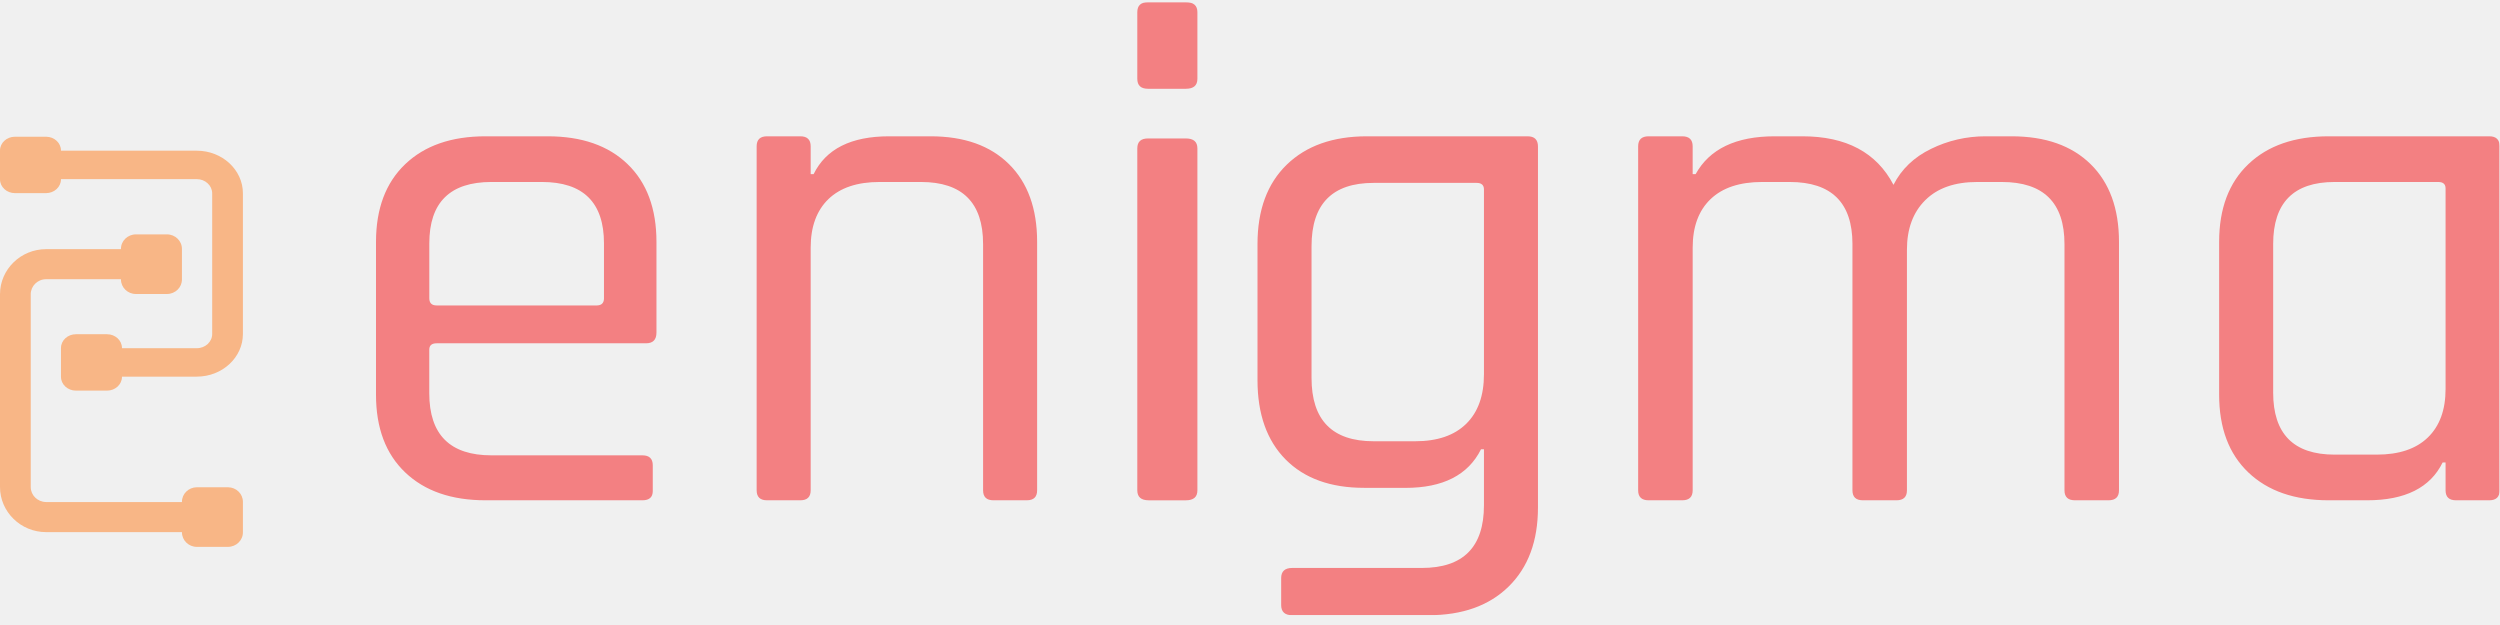
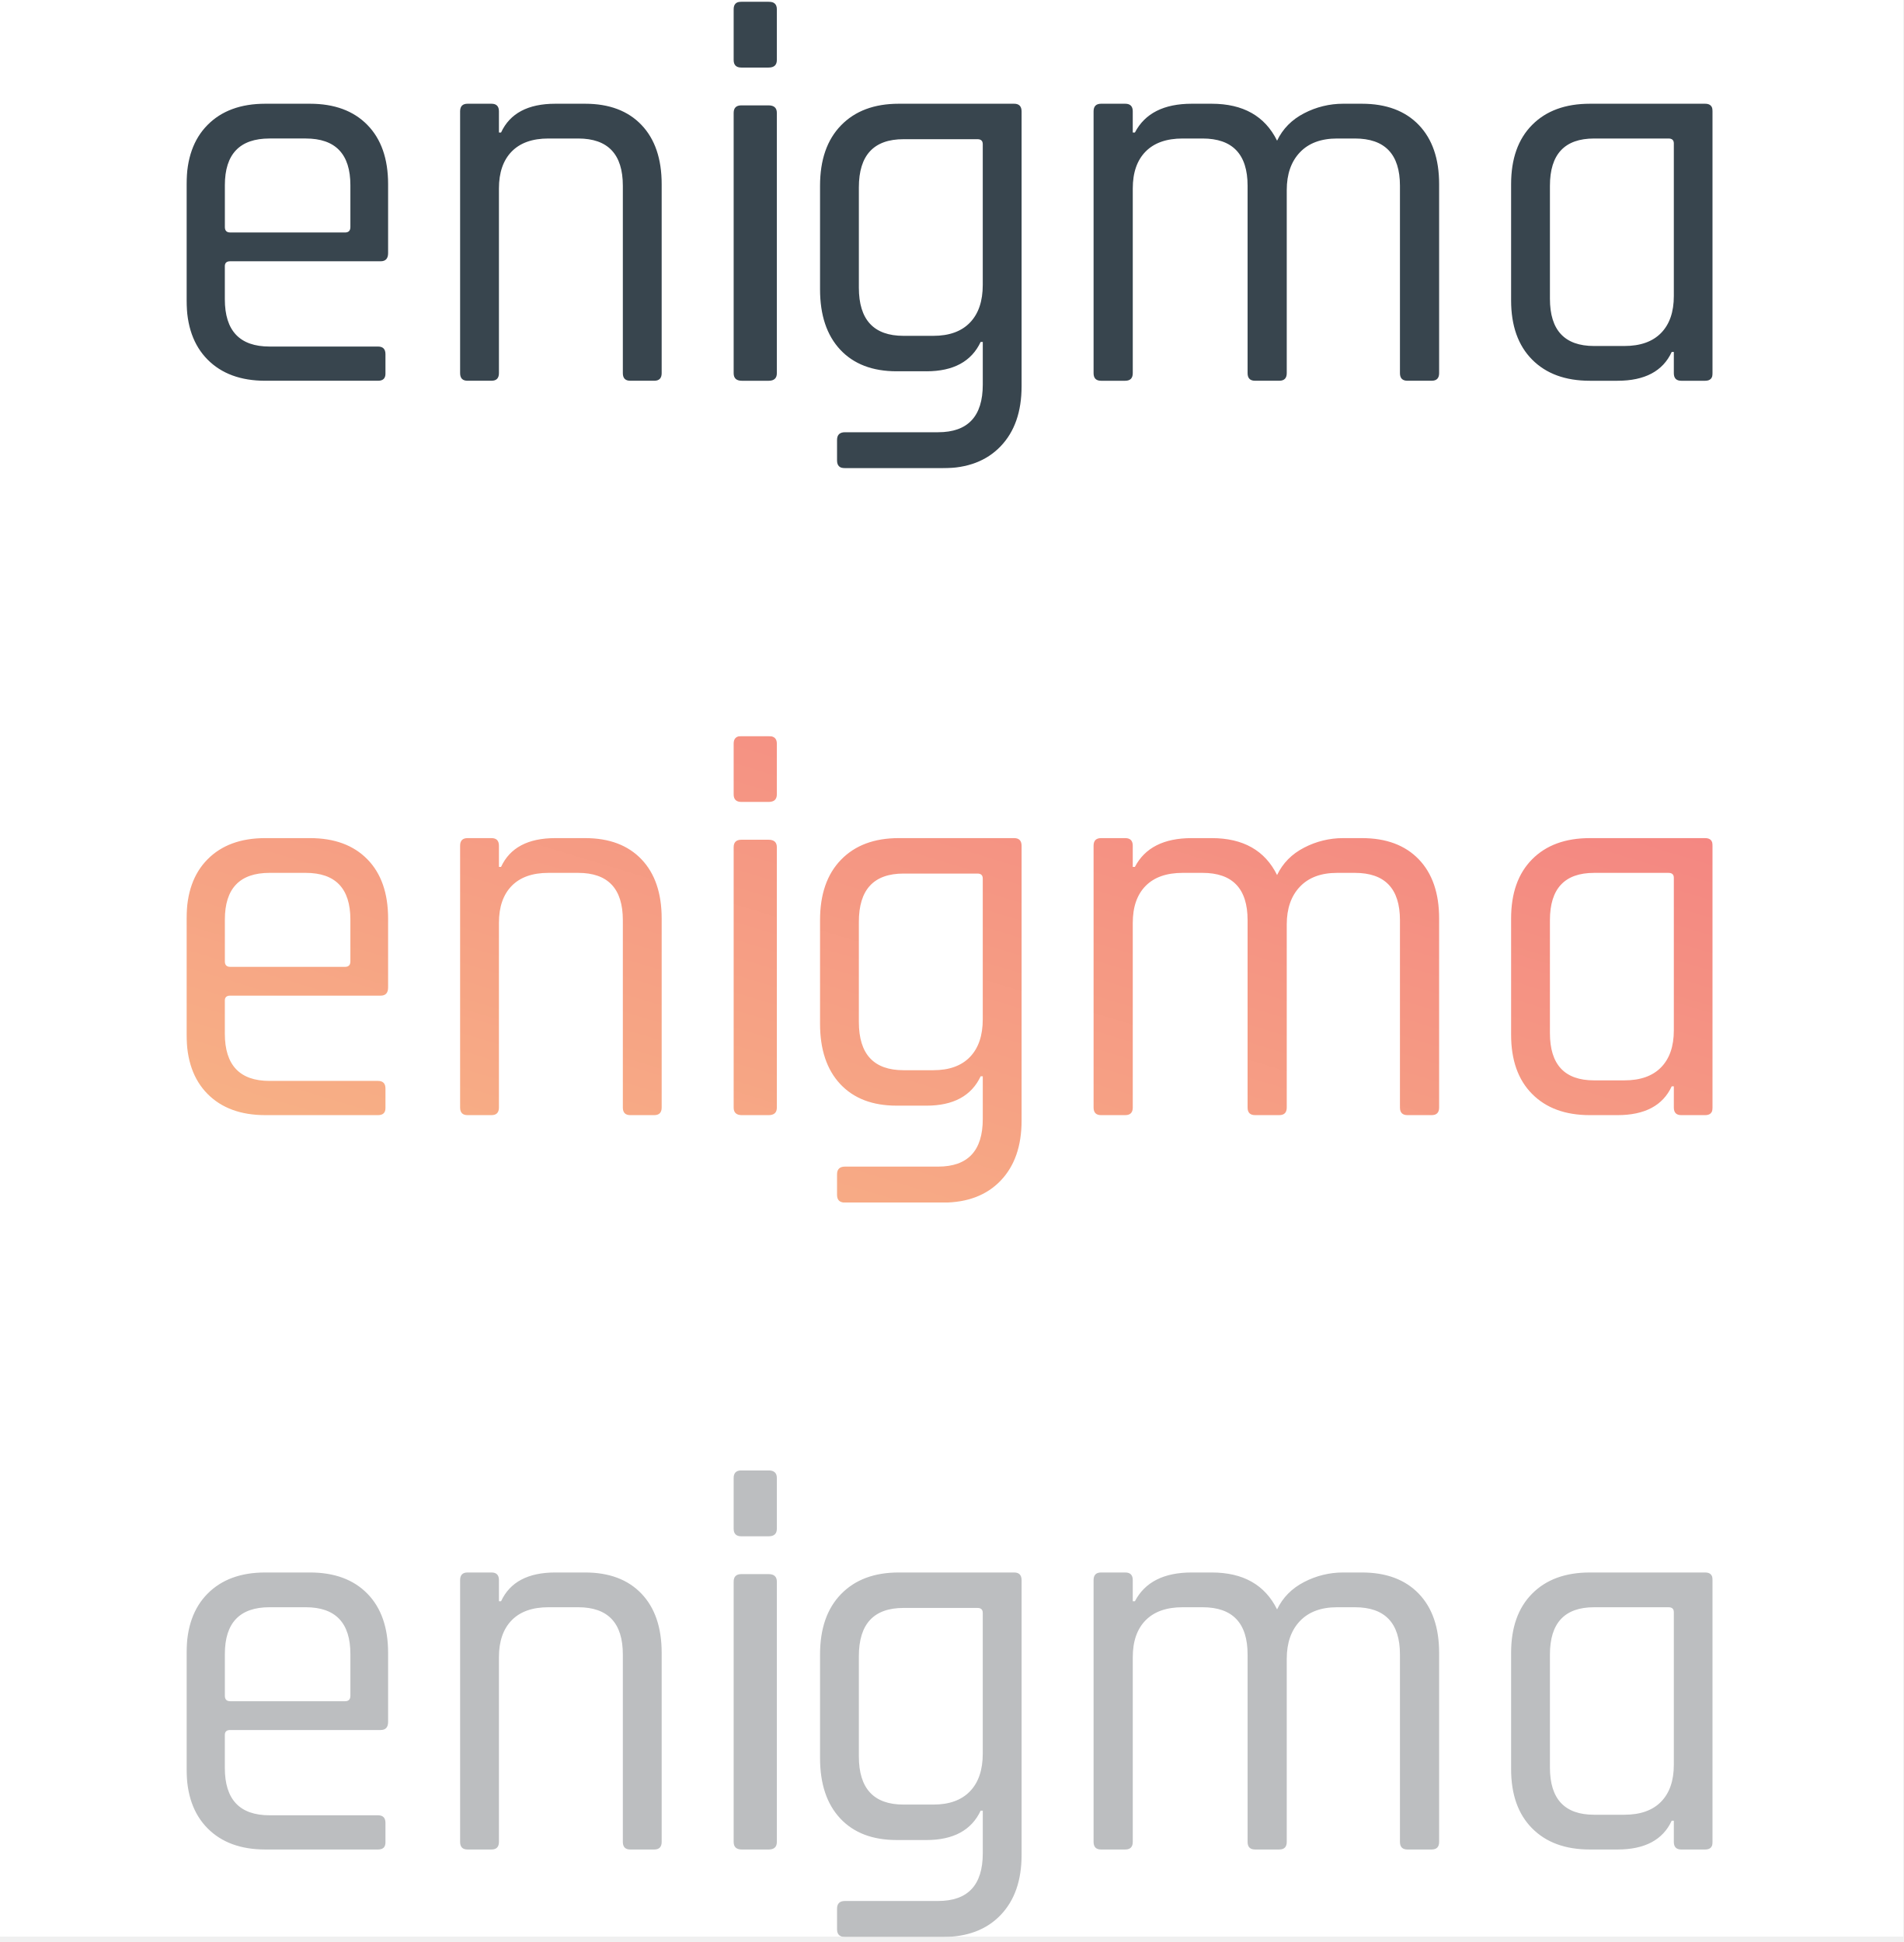
- <svg xmlns="http://www.w3.org/2000/svg" xmlns:xlink="http://www.w3.org/1999/xlink" width="200" height="50" viewBox="0 0 200 50">
+ <svg xmlns="http://www.w3.org/2000/svg" xmlns:xlink="http://www.w3.org/1999/xlink" width="349" height="356" viewBox="0 0 349 356">
  <defs>
-     <path id="a" d="M.12.177h169.89v49.042H.12z" />
+     <path id="a" d="M.198.308h279.75v85.527H.198z" />
+     <path id="c" d="M.198.308h279.75v85.527H.198z" />
+     <linearGradient id="d" x1="0%" y1="100%" y2="0%">
+       <stop offset="0%" stop-color="#F8B686" />
+       <stop offset="100%" stop-color="#F38181" />
+     </linearGradient>
+     <path id="f" d="M.198.308h279.75v85.527H.198z" />
  </defs>
  <g fill="none" fill-rule="evenodd">
-     <g fill="#F8B686">
-       <path d="M15.744 12.056H4.878v-.014c0-.61-.534-1.104-1.194-1.104h-2.49c-.66 0-1.194.495-1.194 1.104v2.303c0 .61.534 1.105 1.195 1.105h2.49c.659 0 1.193-.494 1.193-1.105v-.014h10.868c.676 0 1.229.512 1.229 1.14v11.246c0 .628-.55 1.14-1.231 1.14H9.758v-.015c0-.61-.535-1.104-1.196-1.104H6.074c-.66 0-1.196.493-1.196 1.104v2.303c0 .61.535 1.105 1.196 1.105h2.488c.661 0 1.196-.496 1.196-1.105v-.014h5.984c2.036 0 3.691-1.53 3.691-3.414V15.47c0-1.882-1.655-3.414-3.69-3.414z" />
-       <path d="M18.238 38.98h-2.49c-.663.005-1.197.528-1.193 1.169v.014H3.689c-.684-.006-1.233-.544-1.23-1.203V23.54c0-.662.551-1.203 1.231-1.203h5.986v.016c0 .644.534 1.167 1.195 1.167h2.49c.664-.004 1.199-.527 1.194-1.168v-2.433c.005-.642-.53-1.165-1.195-1.169h-2.489c-.664.004-1.2.527-1.195 1.169v.013H3.692C1.655 19.932 0 21.552 0 23.54v15.42c0 1.989 1.655 3.61 3.69 3.61h10.865v.011c0 .646.535 1.169 1.194 1.169h2.489c.664-.004 1.2-.527 1.195-1.169V40.15c.004-.641-.53-1.164-1.195-1.169" />
-     </g>
-     <g transform="translate(29.96)">
+     <path fill="#FFF" d="M0 0h348.876v355.003H0z" />
+     <g transform="translate(34)">
      <mask id="b" fill="#fff">
        <use xlink:href="#a" />
      </mask>
-       <path fill="#F38082" d="M165.686 31.116V15.073c0-.342-.197-.514-.59-.514h-8.289c-3.277 0-4.914 1.656-4.914 4.968v11.877c0 3.31 1.637 4.966 4.914 4.966h3.374c1.776 0 3.139-.455 4.085-1.37.946-.914 1.42-2.206 1.42-3.883zm-6.274 8.907h-3.08c-2.724 0-4.863-.741-6.423-2.227-1.56-1.485-2.338-3.558-2.338-6.222V19.355c0-2.663.779-4.74 2.34-6.224 1.558-1.485 3.7-2.227 6.422-2.227h12.847c.552 0 .83.267.83.799v27.52c0 .535-.278.8-.83.8h-2.665c-.552 0-.829-.265-.829-.8v-2.226h-.235c-.987 2.018-3 3.026-6.04 3.026zm-54.796 0h-2.687c-.558 0-.837-.265-.837-.8v-27.52c0-.532.28-.799.837-.799h2.687c.556 0 .837.267.837.799v2.227h.238c1.114-2.017 3.226-3.026 6.331-3.026h2.21c3.504 0 5.932 1.294 7.287 3.883.637-1.257 1.643-2.217 3.016-2.883 1.34-.659 2.825-1 4.332-1h2.092c2.706 0 4.816.742 6.33 2.227 1.513 1.484 2.27 3.56 2.27 6.222v19.87c0 .535-.279.8-.837.8h-2.687c-.558 0-.837-.265-.837-.8V19.525c0-3.31-1.672-4.966-5.017-4.966h-1.971c-1.792 0-3.175.485-4.15 1.457-.977.968-1.465 2.292-1.465 3.966v19.241c0 .535-.278.8-.836.8h-2.688c-.558 0-.835-.265-.835-.8V19.525c0-3.31-1.673-4.966-5.016-4.966h-2.212c-1.792 0-3.165.456-4.12 1.369-.956.915-1.434 2.209-1.434 3.884v19.411c0 .535-.28.8-.836.8h-.002zm-15.86-10.078V15.156c0-.351-.197-.525-.592-.525h-8.228c-3.316 0-4.973 1.688-4.973 5.066v10.54c0 3.377 1.657 5.064 4.973 5.064h3.314c1.776 0 3.138-.465 4.086-1.397.947-.93 1.42-2.25 1.42-3.959zm-6.275 9.082h-3.316c-2.684 0-4.776-.756-6.275-2.268-1.501-1.517-2.25-3.632-2.25-6.35V19.52c0-2.716.78-4.833 2.34-6.346 1.556-1.513 3.698-2.27 6.42-2.27h12.848c.553 0 .829.272.829.816V40.6c0 2.68-.78 4.784-2.34 6.318-1.558 1.533-3.7 2.3-6.423 2.3H73.421c-.593 0-.888-.27-.888-.815V46.25c0-.545.297-.814.888-.814h10.361c3.316 0 4.974-1.67 4.974-5.009v-4.484h-.236c-1.026 2.058-3.04 3.087-6.04 3.087v-.002zm-21.457.201V11.87c0-.529.285-.794.855-.794h3.03c.615 0 .923.265.923.794v27.36c0 .531-.308.795-.922.795h-2.964c-.616 0-.922-.264-.922-.796v-.001zm0-32.921V.972c0-.53.285-.796.855-.796h3.03c.615 0 .923.265.923.796v5.333c0 .532-.308.797-.922.797h-3.029c-.572 0-.857-.265-.857-.797v.002zM34.066 40.023h-2.665c-.553 0-.829-.265-.829-.8v-27.52c0-.532.276-.799.829-.799h2.665c.551 0 .828.267.828.799v2.227h.236c.987-2.017 3-3.026 6.04-3.026h3.315c2.683 0 4.775.742 6.275 2.227 1.5 1.484 2.25 3.56 2.25 6.222v19.87c0 .535-.277.8-.828.8h-2.665c-.553 0-.83-.265-.83-.8V19.525c0-3.31-1.656-4.966-4.97-4.966H40.4c-1.776 0-3.138.456-4.086 1.369-.945.915-1.42 2.209-1.42 3.884v19.411c0 .535-.277.8-.828.8zM4.976 24.437h12.788c.395 0 .594-.192.594-.572v-4.397c0-3.273-1.659-4.91-4.973-4.91H9.358c-3.316 0-4.973 1.637-4.973 4.91v4.397c0 .38.197.57.593.57l-.002.002zm16.457 15.586H8.883c-2.724 0-4.865-.741-6.424-2.227C.899 36.313.12 34.238.12 31.574V19.355c0-2.663.78-4.74 2.34-6.224 1.556-1.485 3.698-2.227 6.421-2.227h4.973c2.725 0 4.856.742 6.395 2.227 1.539 1.484 2.308 3.56 2.308 6.222v7.253c0 .571-.278.857-.829.857H4.975c-.395 0-.593.171-.593.513v3.483c0 3.31 1.658 4.968 4.975 4.968h12.076c.553 0 .829.266.829.8v2.053c0 .496-.276.743-.829.743z" mask="url(#b)" />
+       <path fill="#38454E" d="M272.83 54.265V26.287c0-.596-.324-.896-.973-.896H258.21c-5.398 0-8.092 2.887-8.092 8.663v20.713c0 5.774 2.694 8.66 8.092 8.66h5.555c2.924 0 5.168-.793 6.727-2.387 1.557-1.595 2.338-3.849 2.338-6.772v-.003zM262.498 69.8h-5.07c-4.486 0-8.01-1.293-10.577-3.884-2.569-2.59-3.85-6.205-3.85-10.851v-21.31c0-4.645 1.281-8.267 3.853-10.854 2.564-2.59 6.09-3.883 10.574-3.883h21.156c.908 0 1.364.465 1.364 1.392v47.995c0 .932-.456 1.395-1.364 1.395h-4.389c-.91 0-1.365-.463-1.365-1.395V64.52h-.388c-1.625 3.52-4.94 5.28-9.944 5.28zm-90.23 0h-4.426c-.918 0-1.378-.463-1.378-1.395V20.409c0-.927.46-1.392 1.378-1.392h4.426c.915 0 1.378.465 1.378 1.392v3.884h.393c1.834-3.517 5.31-5.276 10.424-5.276h3.64c5.77 0 9.767 2.255 11.998 6.77 1.05-2.192 2.705-3.865 4.966-5.027a15.424 15.424 0 0 1 7.134-1.743h3.445c4.456 0 7.93 1.294 10.424 3.883 2.491 2.587 3.736 6.21 3.736 10.851v34.653c0 .932-.458 1.395-1.377 1.395h-4.426c-.917 0-1.378-.463-1.378-1.395V34.05c0-5.773-2.752-8.66-8.26-8.66h-3.246c-2.95 0-5.228.845-6.835 2.54-1.607 1.689-2.41 3.997-2.41 6.916v33.557c0 .932-.459 1.395-1.378 1.395h-4.426c-.918 0-1.374-.463-1.374-1.395V34.05c0-5.773-2.756-8.66-8.261-8.66h-3.642c-2.95 0-5.212.794-6.785 2.386-1.573 1.597-2.36 3.853-2.36 6.774v33.853c0 .932-.461 1.395-1.377 1.395h-.003zM146.15 52.223V26.432c0-.613-.324-.915-.974-.915h-13.55c-5.46 0-8.188 2.943-8.188 8.834v18.38c0 5.891 2.728 8.833 8.189 8.833h5.457c2.925 0 5.168-.812 6.728-2.437 1.56-1.622 2.338-3.924 2.338-6.904zM135.82 68.062h-5.461c-4.42 0-7.864-1.318-10.332-3.955-2.472-2.647-3.705-6.335-3.705-11.074v-18.99c0-4.738 1.282-8.43 3.852-11.068 2.564-2.638 6.09-3.958 10.573-3.958h21.156c.91 0 1.364.473 1.364 1.422v50.367c0 4.673-1.282 8.343-3.853 11.018-2.565 2.672-6.091 4.011-10.576 4.011H120.9c-.976 0-1.461-.473-1.461-1.421v-3.758c0-.95.488-1.42 1.461-1.42h17.063c5.46 0 8.19-2.913 8.19-8.734v-7.82h-.389c-1.689 3.589-5.006 5.382-9.944 5.382v-.002zm-35.333.35V20.701c0-.922.47-1.385 1.409-1.385h4.988c1.014 0 1.52.463 1.52 1.385v47.713c0 .928-.506 1.388-1.517 1.388h-4.882c-1.014 0-1.518-.46-1.518-1.388v-.002zm0-57.413V1.695c0-.925.47-1.387 1.409-1.387h4.988c1.014 0 1.52.462 1.52 1.387v9.3c0 .928-.506 1.39-1.517 1.39h-4.988c-.942 0-1.412-.462-1.412-1.39V11zm-44.39 58.8h-4.39c-.91 0-1.364-.463-1.364-1.395V20.409c0-.927.454-1.392 1.365-1.392h4.389c.907 0 1.363.465 1.363 1.392v3.884h.389c1.625-3.517 4.94-5.276 9.944-5.276h5.46c4.418 0 7.862 1.294 10.333 3.883 2.47 2.587 3.705 6.21 3.705 10.851v34.653c0 .932-.456 1.395-1.364 1.395h-4.389c-.91 0-1.365-.463-1.365-1.395V34.05c0-5.773-2.728-8.66-8.186-8.66h-5.46c-2.925 0-5.168.794-6.728 2.386-1.557 1.597-2.339 3.853-2.339 6.774v33.853c0 .932-.456 1.395-1.363 1.395zM8.195 42.618h21.057c.65 0 .977-.335.977-.998v-7.668c0-5.709-2.731-8.563-8.189-8.563h-6.63c-5.46 0-8.19 2.854-8.19 8.563v7.668c0 .663.325.995.978.995l-.003.003zm27.098 27.181H14.626c-4.483 0-8.01-1.293-10.578-3.884C1.481 63.328.198 59.71.198 55.064v-21.31c0-4.645 1.283-8.267 3.853-10.854 2.563-2.59 6.088-3.883 10.573-3.883h8.189c4.487 0 7.997 1.294 10.53 3.883 2.534 2.587 3.8 6.21 3.8 10.851V46.4c0 .997-.456 1.495-1.364 1.495H8.192c-.65 0-.977.299-.977.895v6.075c0 5.772 2.732 8.662 8.192 8.662h19.886c.91 0 1.365.465 1.365 1.395v3.582c0 .866-.454 1.296-1.365 1.296z" mask="url(#b)" />
+     </g>
+     <g transform="translate(34 134.622)">
+       <mask id="e" fill="#fff">
+         <use xlink:href="#c" />
+       </mask>
+       <path fill="url(#d)" d="M272.83 54.265V26.287c0-.596-.324-.896-.973-.896H258.21c-5.398 0-8.092 2.887-8.092 8.663v20.713c0 5.774 2.694 8.66 8.092 8.66h5.555c2.924 0 5.168-.793 6.727-2.387 1.557-1.595 2.338-3.849 2.338-6.772v-.003zM262.498 69.8h-5.07c-4.486 0-8.01-1.293-10.577-3.884-2.569-2.59-3.85-6.205-3.85-10.851v-21.31c0-4.645 1.281-8.267 3.853-10.854 2.564-2.59 6.09-3.883 10.574-3.883h21.156c.908 0 1.364.465 1.364 1.392v47.995c0 .932-.456 1.395-1.364 1.395h-4.389c-.91 0-1.365-.463-1.365-1.395V64.52h-.388c-1.625 3.52-4.94 5.28-9.944 5.28zm-90.23 0h-4.426c-.918 0-1.378-.463-1.378-1.395V20.409c0-.927.46-1.392 1.378-1.392h4.426c.915 0 1.378.465 1.378 1.392v3.884h.393c1.834-3.517 5.31-5.276 10.424-5.276h3.64c5.77 0 9.767 2.255 11.998 6.77 1.05-2.192 2.705-3.865 4.966-5.027a15.424 15.424 0 0 1 7.134-1.743h3.445c4.456 0 7.93 1.294 10.424 3.883 2.491 2.587 3.736 6.21 3.736 10.851v34.653c0 .932-.458 1.395-1.377 1.395h-4.426c-.917 0-1.378-.463-1.378-1.395V34.05c0-5.773-2.752-8.66-8.26-8.66h-3.246c-2.95 0-5.228.845-6.835 2.54-1.607 1.689-2.41 3.997-2.41 6.916v33.557c0 .932-.459 1.395-1.378 1.395h-4.426c-.918 0-1.374-.463-1.374-1.395V34.05c0-5.773-2.756-8.66-8.261-8.66h-3.642c-2.95 0-5.212.794-6.785 2.386-1.573 1.597-2.36 3.853-2.36 6.774v33.853c0 .932-.461 1.395-1.377 1.395h-.003zM146.15 52.223V26.432c0-.613-.324-.915-.974-.915h-13.55c-5.46 0-8.188 2.943-8.188 8.834v18.38c0 5.891 2.728 8.833 8.189 8.833h5.457c2.925 0 5.168-.812 6.728-2.437 1.56-1.622 2.338-3.924 2.338-6.904zM135.82 68.062h-5.461c-4.42 0-7.864-1.318-10.332-3.955-2.472-2.647-3.705-6.335-3.705-11.074v-18.99c0-4.738 1.282-8.43 3.852-11.068 2.564-2.638 6.09-3.958 10.573-3.958h21.156c.91 0 1.364.473 1.364 1.422v50.367c0 4.673-1.282 8.343-3.853 11.018-2.565 2.672-6.091 4.011-10.576 4.011H120.9c-.976 0-1.461-.473-1.461-1.421v-3.758c0-.95.488-1.42 1.461-1.42h17.063c5.46 0 8.19-2.913 8.19-8.734v-7.82h-.389c-1.689 3.589-5.006 5.382-9.944 5.382v-.002zm-35.333.35V20.701c0-.922.47-1.385 1.409-1.385h4.988c1.014 0 1.52.463 1.52 1.385v47.713c0 .928-.506 1.388-1.517 1.388h-4.882c-1.014 0-1.518-.46-1.518-1.388v-.002zm0-57.413V1.695c0-.925.47-1.387 1.409-1.387h4.988c1.014 0 1.52.462 1.52 1.387v9.3c0 .928-.506 1.39-1.517 1.39h-4.988c-.942 0-1.412-.462-1.412-1.39V11zm-44.39 58.8h-4.39c-.91 0-1.364-.463-1.364-1.395V20.409c0-.927.454-1.392 1.365-1.392h4.389c.907 0 1.363.465 1.363 1.392v3.884h.389c1.625-3.517 4.94-5.276 9.944-5.276h5.46c4.418 0 7.862 1.294 10.333 3.883 2.47 2.587 3.705 6.21 3.705 10.851v34.653c0 .932-.456 1.395-1.364 1.395h-4.389c-.91 0-1.365-.463-1.365-1.395V34.05c0-5.773-2.728-8.66-8.186-8.66h-5.46c-2.925 0-5.168.794-6.728 2.386-1.557 1.597-2.339 3.853-2.339 6.774v33.853c0 .932-.456 1.395-1.363 1.395zM8.195 42.618h21.057c.65 0 .977-.335.977-.998v-7.668c0-5.709-2.731-8.563-8.189-8.563h-6.63c-5.46 0-8.19 2.854-8.19 8.563v7.668c0 .663.325.995.978.995l-.003.003zm27.098 27.181H14.626c-4.483 0-8.01-1.293-10.578-3.884C1.481 63.328.198 59.71.198 55.064v-21.31c0-4.645 1.283-8.267 3.853-10.854 2.563-2.59 6.088-3.883 10.573-3.883h8.189c4.487 0 7.997 1.294 10.53 3.883 2.534 2.587 3.8 6.21 3.8 10.851V46.4c0 .997-.456 1.495-1.364 1.495H8.192c-.65 0-.977.299-.977.895v6.075c0 5.772 2.732 8.662 8.192 8.662h19.886c.91 0 1.365.465 1.365 1.395v3.582c0 .866-.454 1.296-1.365 1.296z" mask="url(#e)" />
+     </g>
+     <g transform="translate(34 269.244)">
+       <mask id="g" fill="#fff">
+         <use xlink:href="#f" />
+       </mask>
+       <path fill="#BCBEC0" d="M272.83 54.265V26.287c0-.596-.324-.896-.973-.896H258.21c-5.398 0-8.092 2.887-8.092 8.663v20.713c0 5.774 2.694 8.66 8.092 8.66h5.555c2.924 0 5.168-.793 6.727-2.387 1.557-1.595 2.338-3.849 2.338-6.772v-.003zM262.498 69.8h-5.07c-4.486 0-8.01-1.293-10.577-3.884-2.569-2.59-3.85-6.205-3.85-10.851v-21.31c0-4.645 1.281-8.267 3.853-10.854 2.564-2.59 6.09-3.883 10.574-3.883h21.156c.908 0 1.364.465 1.364 1.392v47.995c0 .932-.456 1.395-1.364 1.395h-4.389c-.91 0-1.365-.463-1.365-1.395V64.52h-.388c-1.625 3.52-4.94 5.28-9.944 5.28zm-90.23 0h-4.426c-.918 0-1.378-.463-1.378-1.395V20.409c0-.927.46-1.392 1.378-1.392h4.426c.915 0 1.378.465 1.378 1.392v3.884h.393c1.834-3.517 5.31-5.276 10.424-5.276h3.64c5.77 0 9.767 2.255 11.998 6.77 1.05-2.192 2.705-3.865 4.966-5.027a15.424 15.424 0 0 1 7.134-1.743h3.445c4.456 0 7.93 1.294 10.424 3.883 2.491 2.587 3.736 6.21 3.736 10.851v34.653c0 .932-.458 1.395-1.377 1.395h-4.426c-.917 0-1.378-.463-1.378-1.395V34.05c0-5.773-2.752-8.66-8.26-8.66h-3.246c-2.95 0-5.228.845-6.835 2.54-1.607 1.689-2.41 3.997-2.41 6.916v33.557c0 .932-.459 1.395-1.378 1.395h-4.426c-.918 0-1.374-.463-1.374-1.395V34.05c0-5.773-2.756-8.66-8.261-8.66h-3.642c-2.95 0-5.212.794-6.785 2.386-1.573 1.597-2.36 3.853-2.36 6.774v33.853c0 .932-.461 1.395-1.377 1.395h-.003zM146.15 52.223V26.432c0-.613-.324-.915-.974-.915h-13.55c-5.46 0-8.188 2.943-8.188 8.834v18.38c0 5.891 2.728 8.833 8.189 8.833h5.457c2.925 0 5.168-.812 6.728-2.437 1.56-1.622 2.338-3.924 2.338-6.904zM135.82 68.062h-5.461c-4.42 0-7.864-1.318-10.332-3.955-2.472-2.647-3.705-6.335-3.705-11.074v-18.99c0-4.738 1.282-8.43 3.852-11.068 2.564-2.638 6.09-3.958 10.573-3.958h21.156c.91 0 1.364.473 1.364 1.422v50.367c0 4.673-1.282 8.343-3.853 11.018-2.565 2.672-6.091 4.011-10.576 4.011H120.9c-.976 0-1.461-.473-1.461-1.421v-3.758c0-.95.488-1.42 1.461-1.42h17.063c5.46 0 8.19-2.913 8.19-8.734v-7.82h-.389c-1.689 3.589-5.006 5.382-9.944 5.382v-.002zm-35.333.35V20.701c0-.922.47-1.385 1.409-1.385h4.988c1.014 0 1.52.463 1.52 1.385v47.713c0 .928-.506 1.388-1.517 1.388h-4.882c-1.014 0-1.518-.46-1.518-1.388v-.002zm0-57.413V1.695c0-.925.47-1.387 1.409-1.387h4.988c1.014 0 1.52.462 1.52 1.387v9.3c0 .928-.506 1.39-1.517 1.39h-4.988c-.942 0-1.412-.462-1.412-1.39V11zm-44.39 58.8h-4.39c-.91 0-1.364-.463-1.364-1.395V20.409c0-.927.454-1.392 1.365-1.392h4.389c.907 0 1.363.465 1.363 1.392v3.884h.389c1.625-3.517 4.94-5.276 9.944-5.276h5.46c4.418 0 7.862 1.294 10.333 3.883 2.47 2.587 3.705 6.21 3.705 10.851v34.653c0 .932-.456 1.395-1.364 1.395h-4.389c-.91 0-1.365-.463-1.365-1.395V34.05c0-5.773-2.728-8.66-8.186-8.66h-5.46c-2.925 0-5.168.794-6.728 2.386-1.557 1.597-2.339 3.853-2.339 6.774v33.853c0 .932-.456 1.395-1.363 1.395zM8.195 42.618h21.057c.65 0 .977-.335.977-.998v-7.668c0-5.709-2.731-8.563-8.189-8.563h-6.63c-5.46 0-8.19 2.854-8.19 8.563v7.668c0 .663.325.995.978.995l-.003.003zm27.098 27.181H14.626c-4.483 0-8.01-1.293-10.578-3.884C1.481 63.328.198 59.71.198 55.064v-21.31c0-4.645 1.283-8.267 3.853-10.854 2.563-2.59 6.088-3.883 10.573-3.883h8.189c4.487 0 7.997 1.294 10.53 3.883 2.534 2.587 3.8 6.21 3.8 10.851V46.4c0 .997-.456 1.495-1.364 1.495H8.192c-.65 0-.977.299-.977.895v6.075c0 5.772 2.732 8.662 8.192 8.662h19.886c.91 0 1.365.465 1.365 1.395v3.582c0 .866-.454 1.296-1.365 1.296z" mask="url(#g)" />
    </g>
  </g>
</svg>
